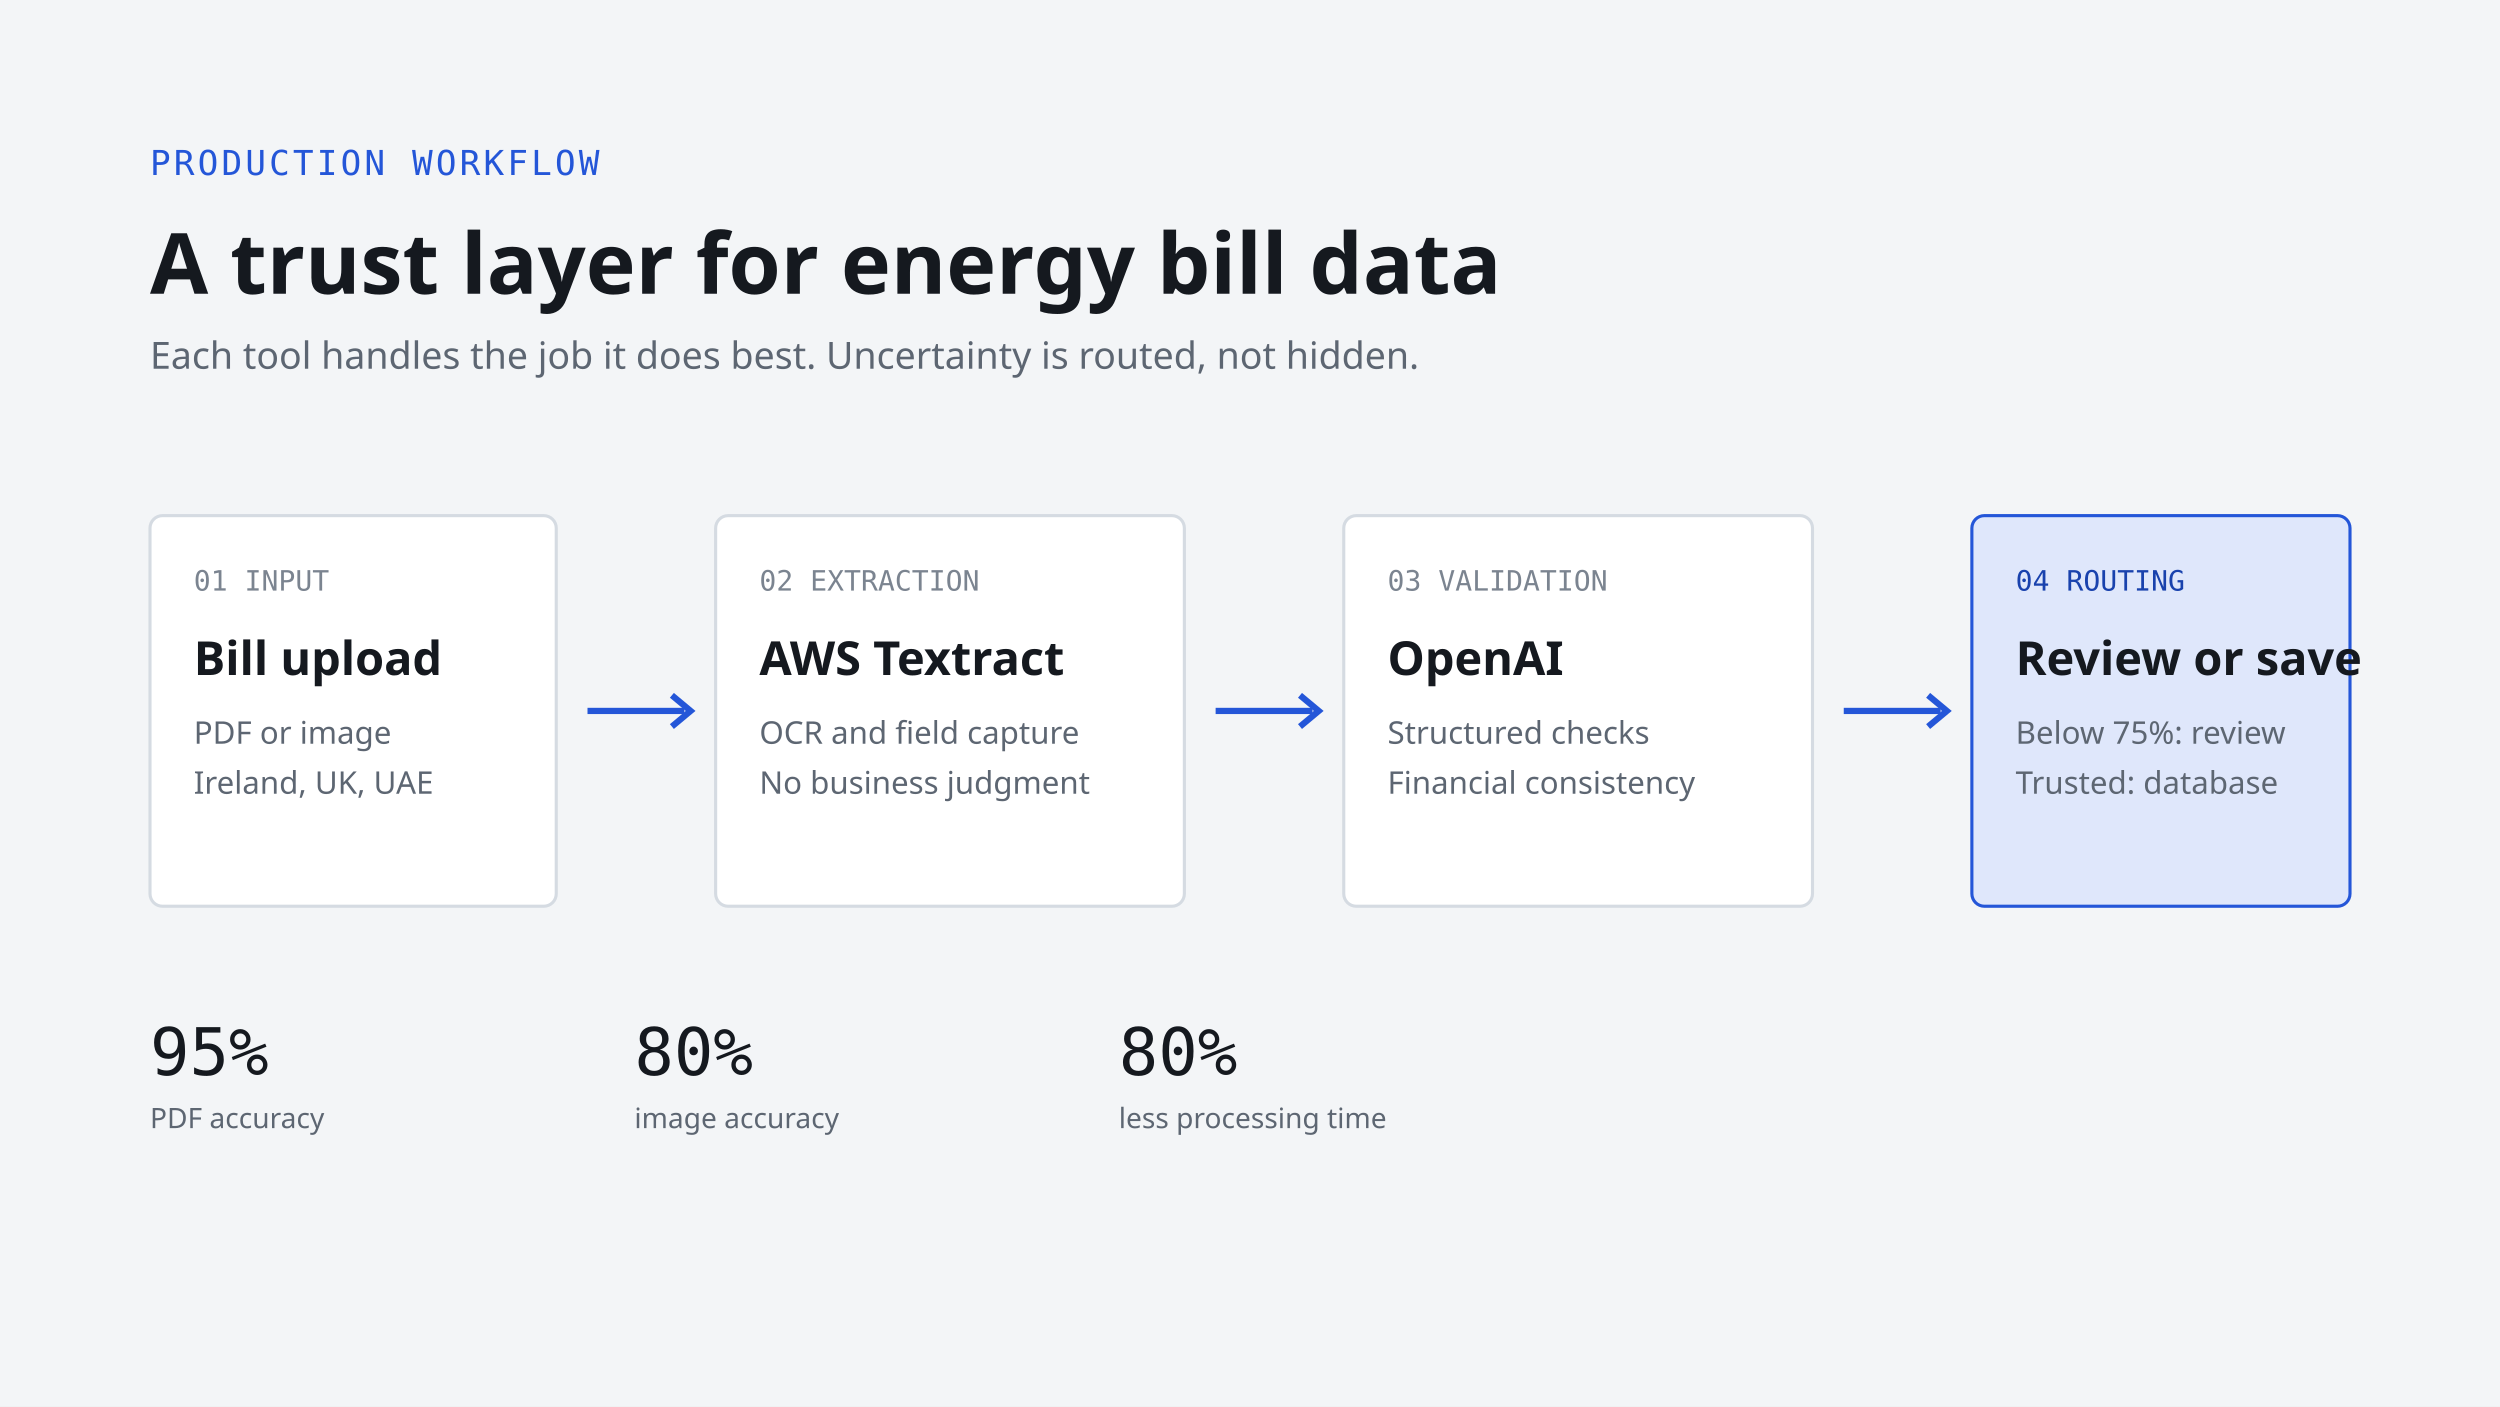
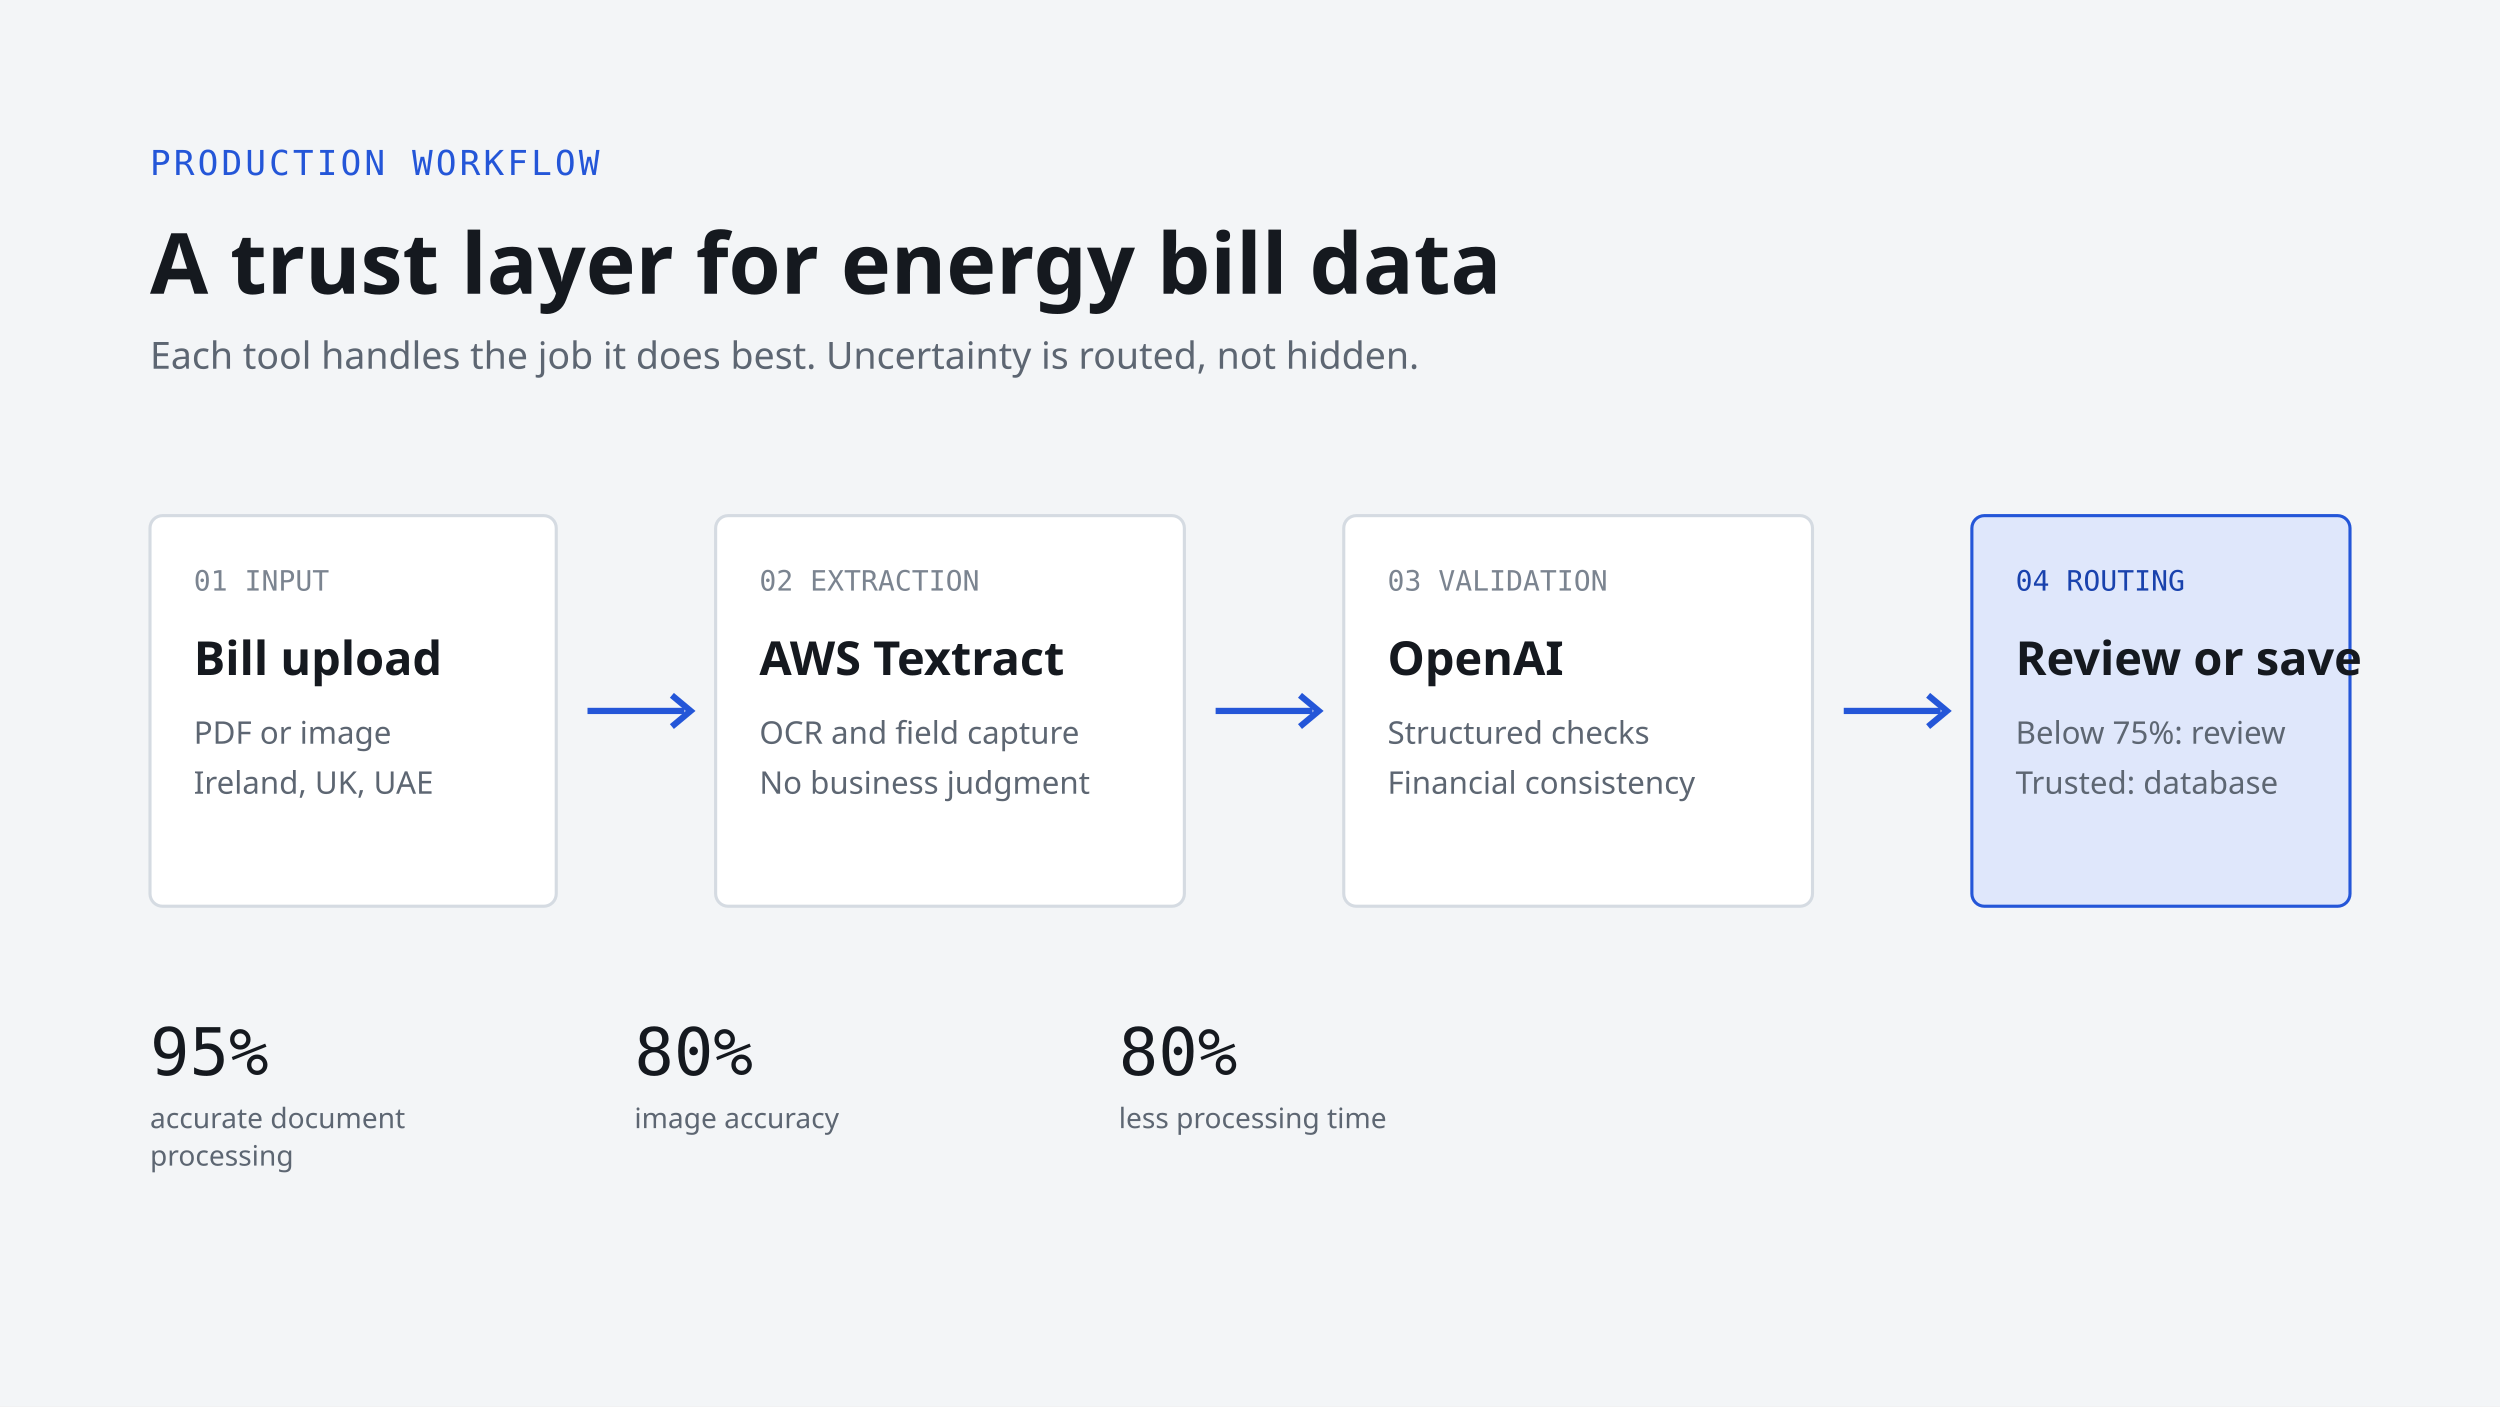
<svg xmlns="http://www.w3.org/2000/svg" viewBox="0 0 1600 900" role="img" aria-labelledby="title desc">
  <rect width="1600" height="900" fill="#f3f5f7" />
  <text x="96" y="112" fill="#2456d8" font-family="IBM Plex Mono, monospace" font-size="22" letter-spacing="2">PRODUCTION WORKFLOW</text>
  <text x="96" y="188" fill="#15191f" font-family="Manrope, sans-serif" font-size="54" font-weight="650">A trust layer for energy bill data</text>
  <text x="96" y="236" fill="#5d6672" font-family="Manrope, sans-serif" font-size="24">Each tool handles the job it does best. Uncertainty is routed, not hidden.</text>
  <g transform="translate(96 330)">
    <rect width="260" height="250" rx="8" fill="#ffffff" stroke="#d5dbe2" stroke-width="2" />
    <text x="28" y="48" fill="#7b8490" font-family="IBM Plex Mono, monospace" font-size="18">01 INPUT</text>
    <text x="28" y="102" fill="#15191f" font-family="Manrope, sans-serif" font-size="30" font-weight="650">Bill upload</text>
    <text x="28" y="146" fill="#5d6672" font-family="Manrope, sans-serif" font-size="20">PDF or image</text>
    <text x="28" y="178" fill="#5d6672" font-family="Manrope, sans-serif" font-size="20">Ireland, UK, UAE</text>
  </g>
  <path d="M376 455H438" stroke="#2456d8" stroke-width="4" />
  <path d="m430 445 12 10-12 10" fill="none" stroke="#2456d8" stroke-width="4" />
  <g transform="translate(458 330)">
    <rect width="300" height="250" rx="8" fill="#ffffff" stroke="#d5dbe2" stroke-width="2" />
    <text x="28" y="48" fill="#7b8490" font-family="IBM Plex Mono, monospace" font-size="18">02 EXTRACTION</text>
    <text x="28" y="102" fill="#15191f" font-family="Manrope, sans-serif" font-size="30" font-weight="650">AWS Textract</text>
    <text x="28" y="146" fill="#5d6672" font-family="Manrope, sans-serif" font-size="20">OCR and field capture</text>
    <text x="28" y="178" fill="#5d6672" font-family="Manrope, sans-serif" font-size="20">No business judgment</text>
  </g>
  <path d="M778 455H840" stroke="#2456d8" stroke-width="4" />
  <path d="m832 445 12 10-12 10" fill="none" stroke="#2456d8" stroke-width="4" />
  <g transform="translate(860 330)">
    <rect width="300" height="250" rx="8" fill="#ffffff" stroke="#d5dbe2" stroke-width="2" />
    <text x="28" y="48" fill="#7b8490" font-family="IBM Plex Mono, monospace" font-size="18">03 VALIDATION</text>
    <text x="28" y="102" fill="#15191f" font-family="Manrope, sans-serif" font-size="30" font-weight="650">OpenAI</text>
    <text x="28" y="146" fill="#5d6672" font-family="Manrope, sans-serif" font-size="20">Structured checks</text>
    <text x="28" y="178" fill="#5d6672" font-family="Manrope, sans-serif" font-size="20">Financial consistency</text>
  </g>
  <path d="M1180 455H1242" stroke="#2456d8" stroke-width="4" />
  <path d="m1234 445 12 10-12 10" fill="none" stroke="#2456d8" stroke-width="4" />
  <g transform="translate(1262 330)">
    <rect width="242" height="250" rx="8" fill="#dfe7fb" stroke="#2456d8" stroke-width="2" />
    <text x="28" y="48" fill="#1942ad" font-family="IBM Plex Mono, monospace" font-size="18">04 ROUTING</text>
    <text x="28" y="102" fill="#15191f" font-family="Manrope, sans-serif" font-size="30" font-weight="650">Review or save</text>
    <text x="28" y="146" fill="#5d6672" font-family="Manrope, sans-serif" font-size="20">Below 75%: review</text>
    <text x="28" y="178" fill="#5d6672" font-family="Manrope, sans-serif" font-size="20">Trusted: database</text>
  </g>
  <g transform="translate(96 688)">
    <text x="0" y="0" fill="#15191f" font-family="IBM Plex Mono, monospace" font-size="42">95%</text>
-     <text x="0" y="34" fill="#5d6672" font-family="Manrope, sans-serif" font-size="18">PDF accuracy</text>
+     <text x="0" y="34" fill="#5d6672" font-family="Manrope, sans-serif" font-size="18">accurate document</text>
+     <text x="0" y="58" fill="#5d6672" font-family="Manrope, sans-serif" font-size="18">processing</text>
    <text x="310" y="0" fill="#15191f" font-family="IBM Plex Mono, monospace" font-size="42">80%</text>
    <text x="310" y="34" fill="#5d6672" font-family="Manrope, sans-serif" font-size="18">image accuracy</text>
    <text x="620" y="0" fill="#15191f" font-family="IBM Plex Mono, monospace" font-size="42">80%</text>
    <text x="620" y="34" fill="#5d6672" font-family="Manrope, sans-serif" font-size="18">less processing time</text>
  </g>
</svg>
